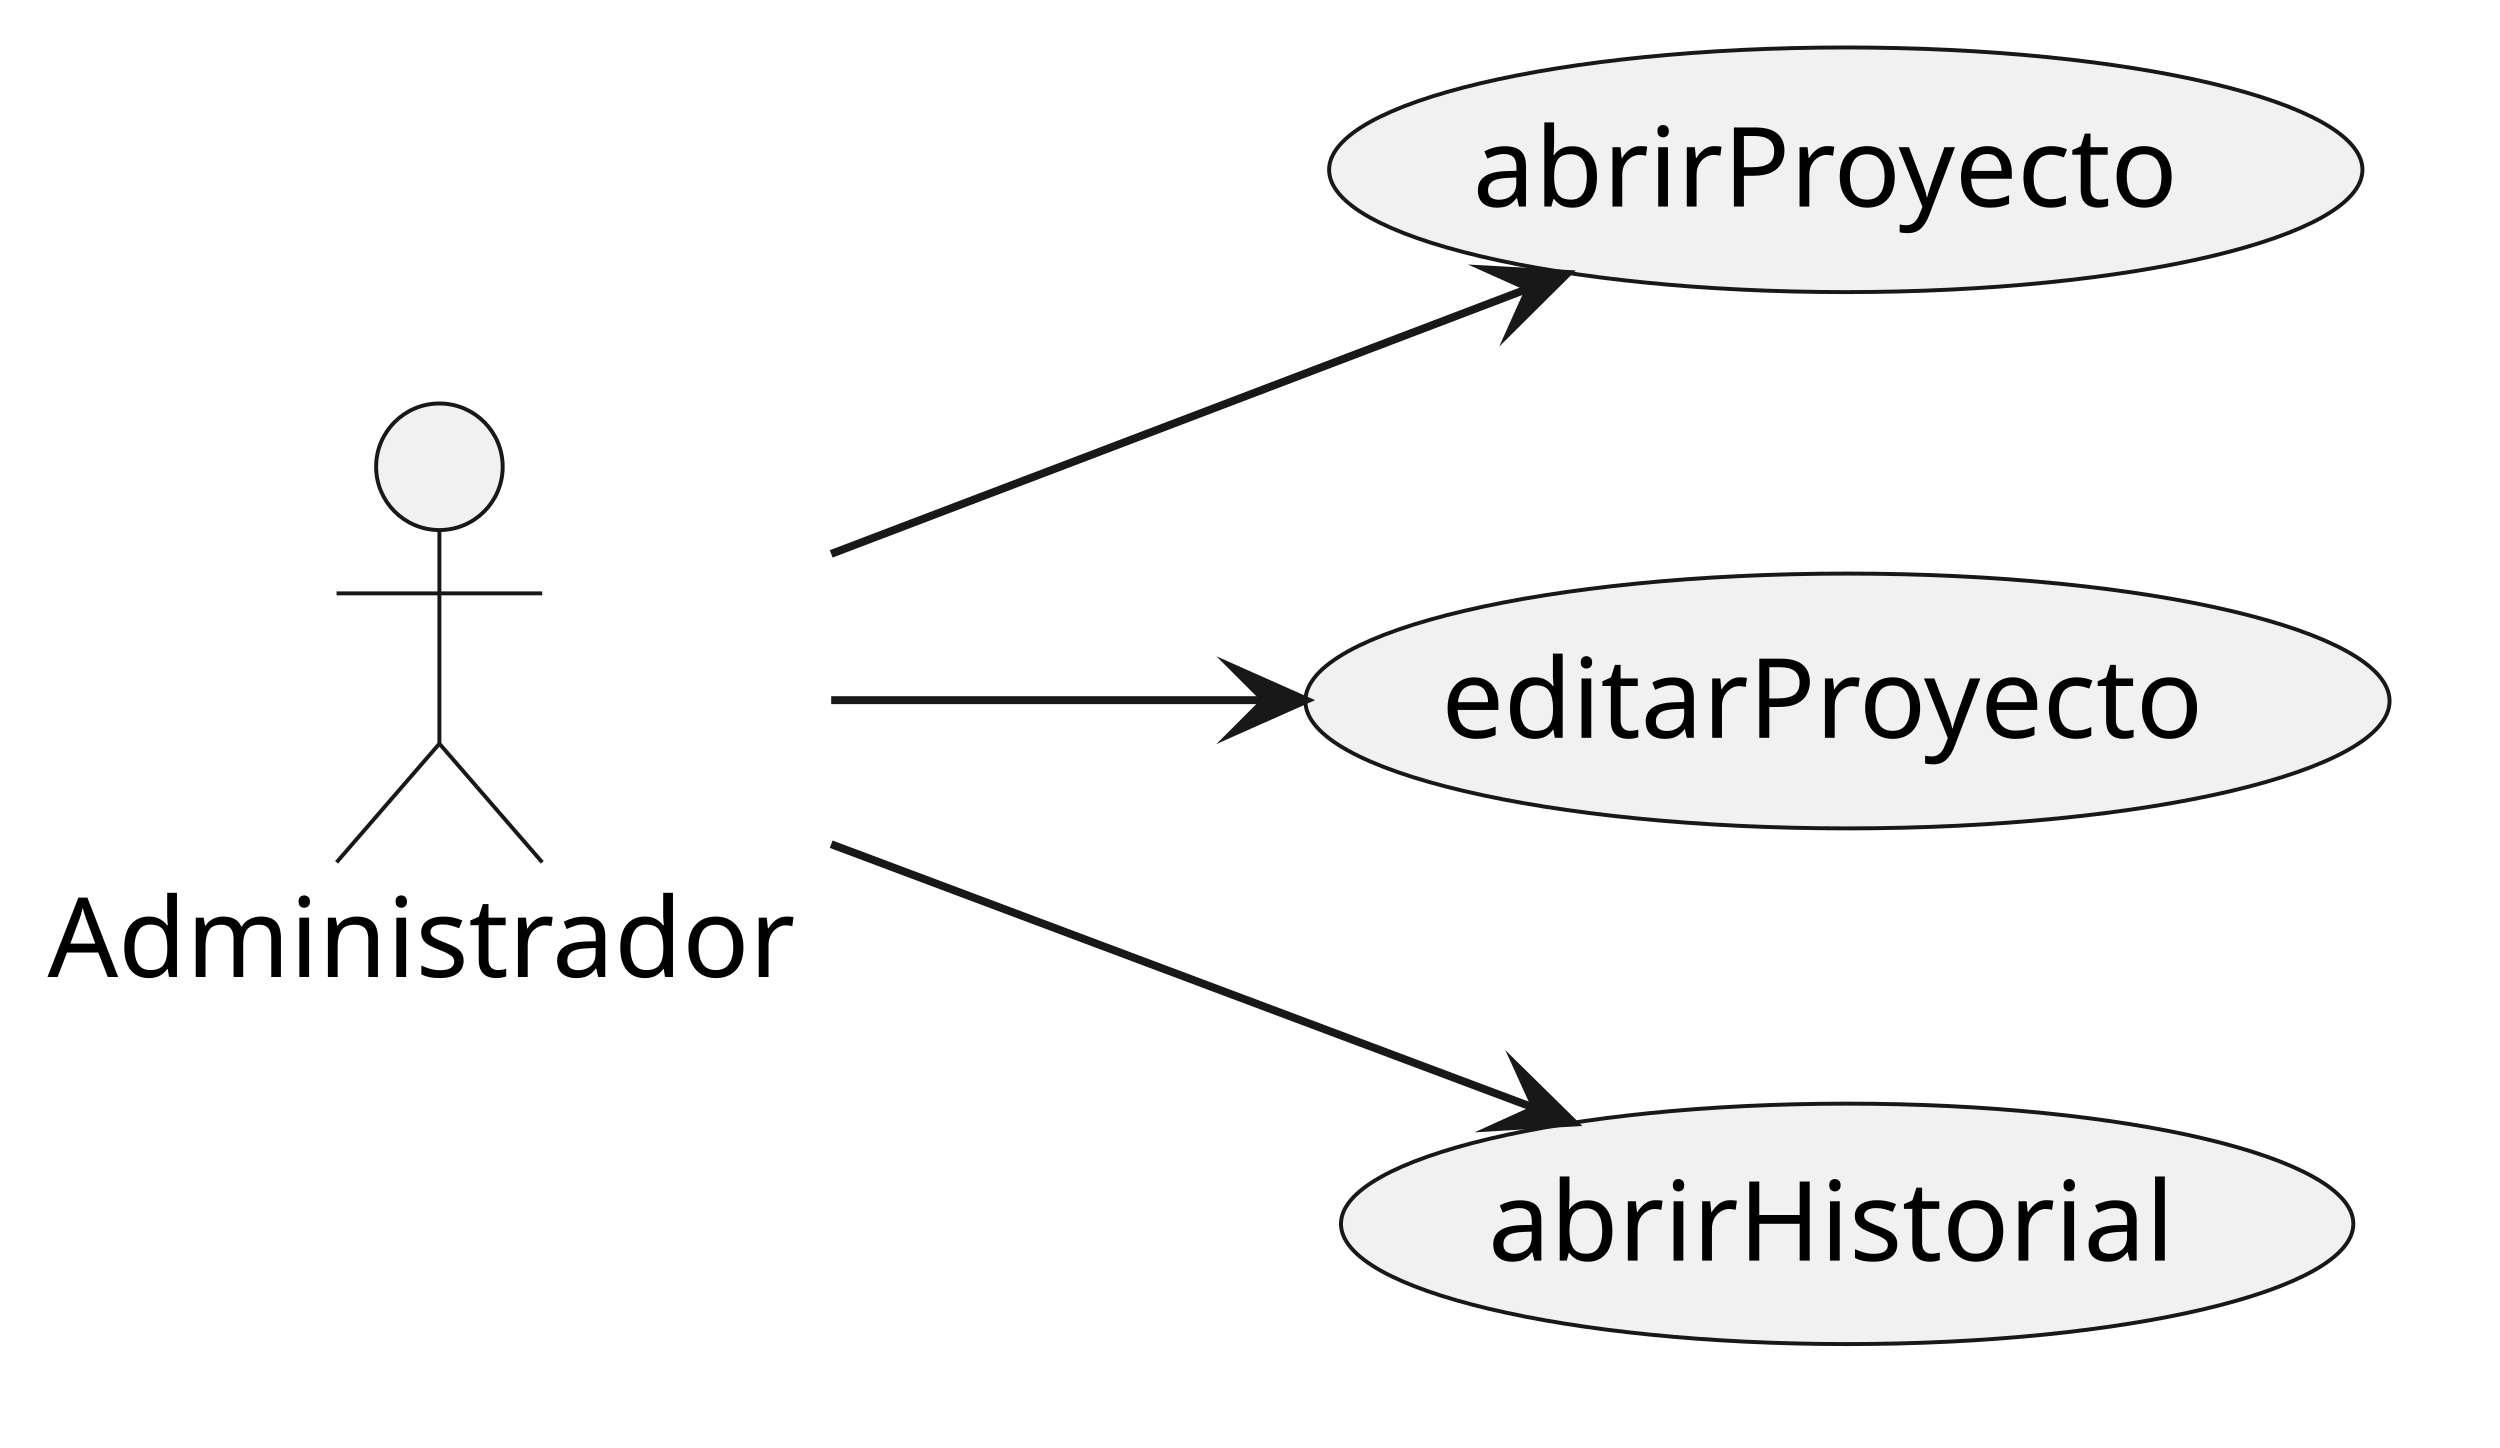
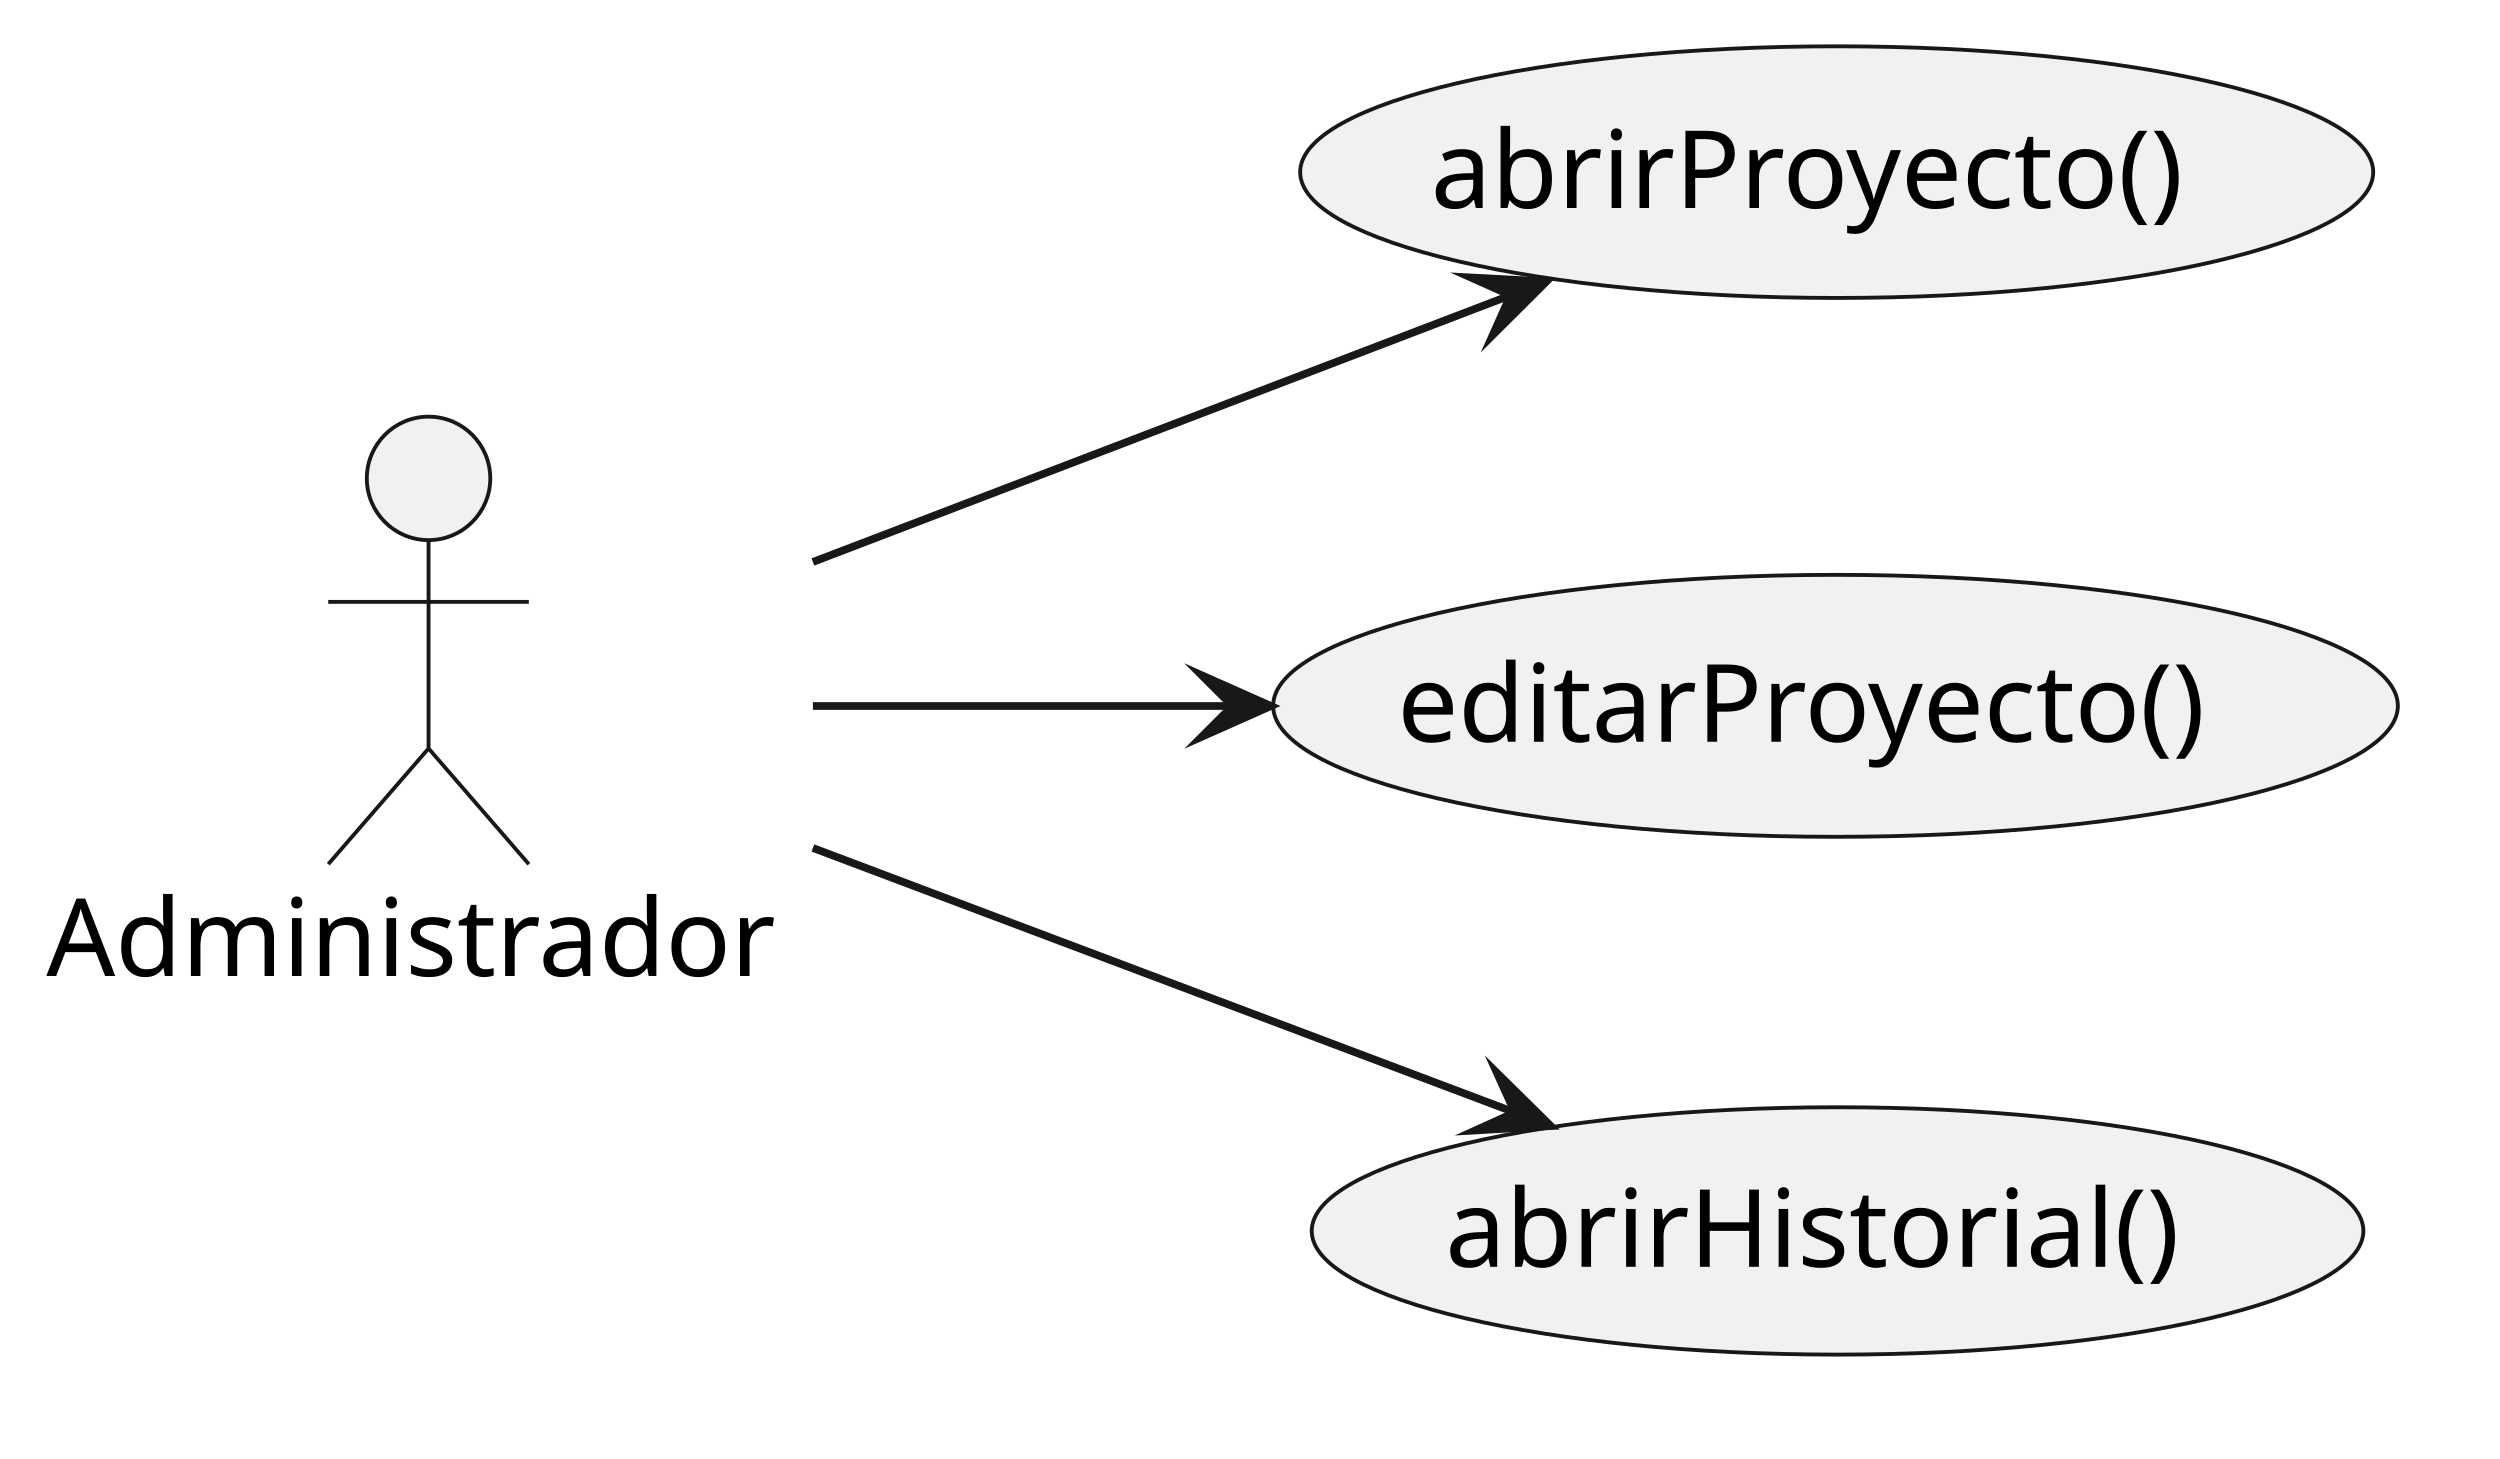
- <svg xmlns="http://www.w3.org/2000/svg" version="1.1" data-diagram-type="DESCRIPTION" style="width:316px;height:183px;background:#FFFFFF;" width="316px" height="183px" viewBox="0 0 316 183" zoomAndPan="magnify" preserveAspectRatio="none" contentStyleType="text/css">
+ <svg xmlns="http://www.w3.org/2000/svg" version="1.1" data-diagram-type="DESCRIPTION" style="width:324px;height:189px;background:#FFFFFF;" width="324px" height="189px" viewBox="0 0 324 189" zoomAndPan="magnify" preserveAspectRatio="none" contentStyleType="text/css">
  <defs />
  <g font-family="sans-serif" lengthAdjust="spacing">
    <g class="entity" data-qualified-name="admin" id="ent0001" data-source-line="3">
-       <ellipse cx="55.54" cy="59" rx="8" ry="8" fill="#F1F1F1" style="stroke:#181818;stroke-width:0.5;" />
-       <path d="M55.54,67 L55.54,94 M42.54,75 L68.54,75 M55.54,94 L42.54,109 M55.54,94 L68.54,109" style="stroke:#181818;stroke-width:0.5;" fill="none" />
-       <text x="6" y="123.495" fill="#000" font-size="14" textLength="99.08">Administrador</text>
+       <ellipse cx="55.54" cy="62" rx="8" ry="8" fill="#F1F1F1" style="stroke:#181818;stroke-width:0.5;" />
+       <path d="M55.54,70 L55.54,97 M42.54,78 L68.54,78 M55.54,97 L42.54,112 M55.54,97 L68.54,112" style="stroke:#181818;stroke-width:0.5;" fill="none" />
+       <text x="6" y="126.495" fill="#000" font-size="14" textLength="99.08">Administrador</text>
    </g>
    <g class="entity" data-qualified-name="UC1" id="ent0002" data-source-line="5">
-       <ellipse cx="233.307" cy="21.461" rx="65.307" ry="15.461" fill="#F1F1F1" style="stroke:#181818;stroke-width:0.5;" />
-       <text x="186.166" y="26.11" fill="#000" font-size="14" textLength="94.281">abrirProyecto</text>
+       <ellipse cx="238.035" cy="22.307" rx="69.535" ry="16.307" fill="#F1F1F1" style="stroke:#181818;stroke-width:0.5;" />
+       <text x="185.433" y="26.956" fill="#000" font-size="14" textLength="105.205">abrirProyecto()</text>
    </g>
    <g class="entity" data-qualified-name="UC2" id="ent0003" data-source-line="6">
-       <ellipse cx="233.521" cy="88.604" rx="68.521" ry="16.104" fill="#F1F1F1" style="stroke:#181818;stroke-width:0.5;" />
-       <text x="182.207" y="93.253" fill="#000" font-size="14" textLength="102.628">editarProyecto</text>
+       <ellipse cx="237.882" cy="91.476" rx="72.882" ry="16.976" fill="#F1F1F1" style="stroke:#181818;stroke-width:0.5;" />
+       <text x="181.106" y="96.125" fill="#000" font-size="14" textLength="113.552">editarProyecto()</text>
    </g>
    <g class="entity" data-qualified-name="UC3" id="ent0004" data-source-line="7">
-       <ellipse cx="233.481" cy="154.696" rx="63.981" ry="15.196" fill="#F1F1F1" style="stroke:#181818;stroke-width:0.5;" />
-       <text x="188.107" y="159.345" fill="#000" font-size="14" textLength="90.747">abrirHistorial</text>
+       <ellipse cx="238.147" cy="159.529" rx="68.147" ry="16.029" fill="#F1F1F1" style="stroke:#181818;stroke-width:0.5;" />
+       <text x="187.312" y="164.178" fill="#000" font-size="14" textLength="101.671">abrirHistorial()</text>
    </g>
    <g class="link" data-entity-1="ent0001" data-entity-2="ent0002" id="lnk5" data-source-line="9" data-link-type="dependency">
-       <path d="M105.06,70.01 C134.57,58.78 166.857,46.489 193.367,36.399" style="stroke:#181818;stroke-width:1;" fill="none" id="admin-to-UC1" />
-       <polygon points="198.04,34.62,188.206,34.083,193.367,36.399,191.052,41.56,198.04,34.62" fill="#181818" style="stroke:#181818;stroke-width:1;stroke-linejoin:miter;stroke-miterlimit:10;" />
+       <path d="M105.35,72.83 C135.31,61.37 168.38,48.736 195.76,38.266" style="stroke:#181818;stroke-width:1;" fill="none" id="admin-to-UC1" />
+       <polygon points="200.43,36.48,190.595,35.958,195.76,38.266,193.452,43.431,200.43,36.48" fill="#181818" style="stroke:#181818;stroke-width:1;stroke-linejoin:miter;stroke-miterlimit:10;" />
    </g>
    <g class="link" data-entity-1="ent0001" data-entity-2="ent0003" id="lnk6" data-source-line="10" data-link-type="dependency">
-       <path d="M105.06,88.5 C123.58,88.5 140.03,88.5 160,88.5" style="stroke:#181818;stroke-width:1;" fill="none" id="admin-to-UC2" />
-       <polygon points="165,88.5,156,84.5,160,88.5,156,92.5,165,88.5" fill="#181818" style="stroke:#181818;stroke-width:1;stroke-linejoin:miter;stroke-miterlimit:10;" />
+       <path d="M105.35,91.5 C123.62,91.5 139.78,91.5 159.72,91.5" style="stroke:#181818;stroke-width:1;" fill="none" id="admin-to-UC2" />
+       <polygon points="164.72,91.5,155.72,87.5,159.72,91.5,155.72,95.5,164.72,91.5" fill="#181818" style="stroke:#181818;stroke-width:1;stroke-linejoin:miter;stroke-miterlimit:10;" />
    </g>
    <g class="link" data-entity-1="ent0001" data-entity-2="ent0004" id="lnk7" data-source-line="11" data-link-type="dependency">
-       <path d="M105.06,106.71 C134.87,117.89 167.619,130.163 194.179,140.133" style="stroke:#181818;stroke-width:1;" fill="none" id="admin-to-UC3" />
-       <polygon points="198.86,141.89,191.84,134.982,194.179,140.133,189.028,142.472,198.86,141.89" fill="#181818" style="stroke:#181818;stroke-width:1;stroke-linejoin:miter;stroke-miterlimit:10;" />
+       <path d="M105.35,109.9 C135.52,121.27 168.901,133.847 196.321,144.177" style="stroke:#181818;stroke-width:1;" fill="none" id="admin-to-UC3" />
+       <polygon points="201,145.94,193.988,139.024,196.321,144.177,191.168,146.51,201,145.94" fill="#181818" style="stroke:#181818;stroke-width:1;stroke-linejoin:miter;stroke-miterlimit:10;" />
    </g>
  </g>
</svg>
